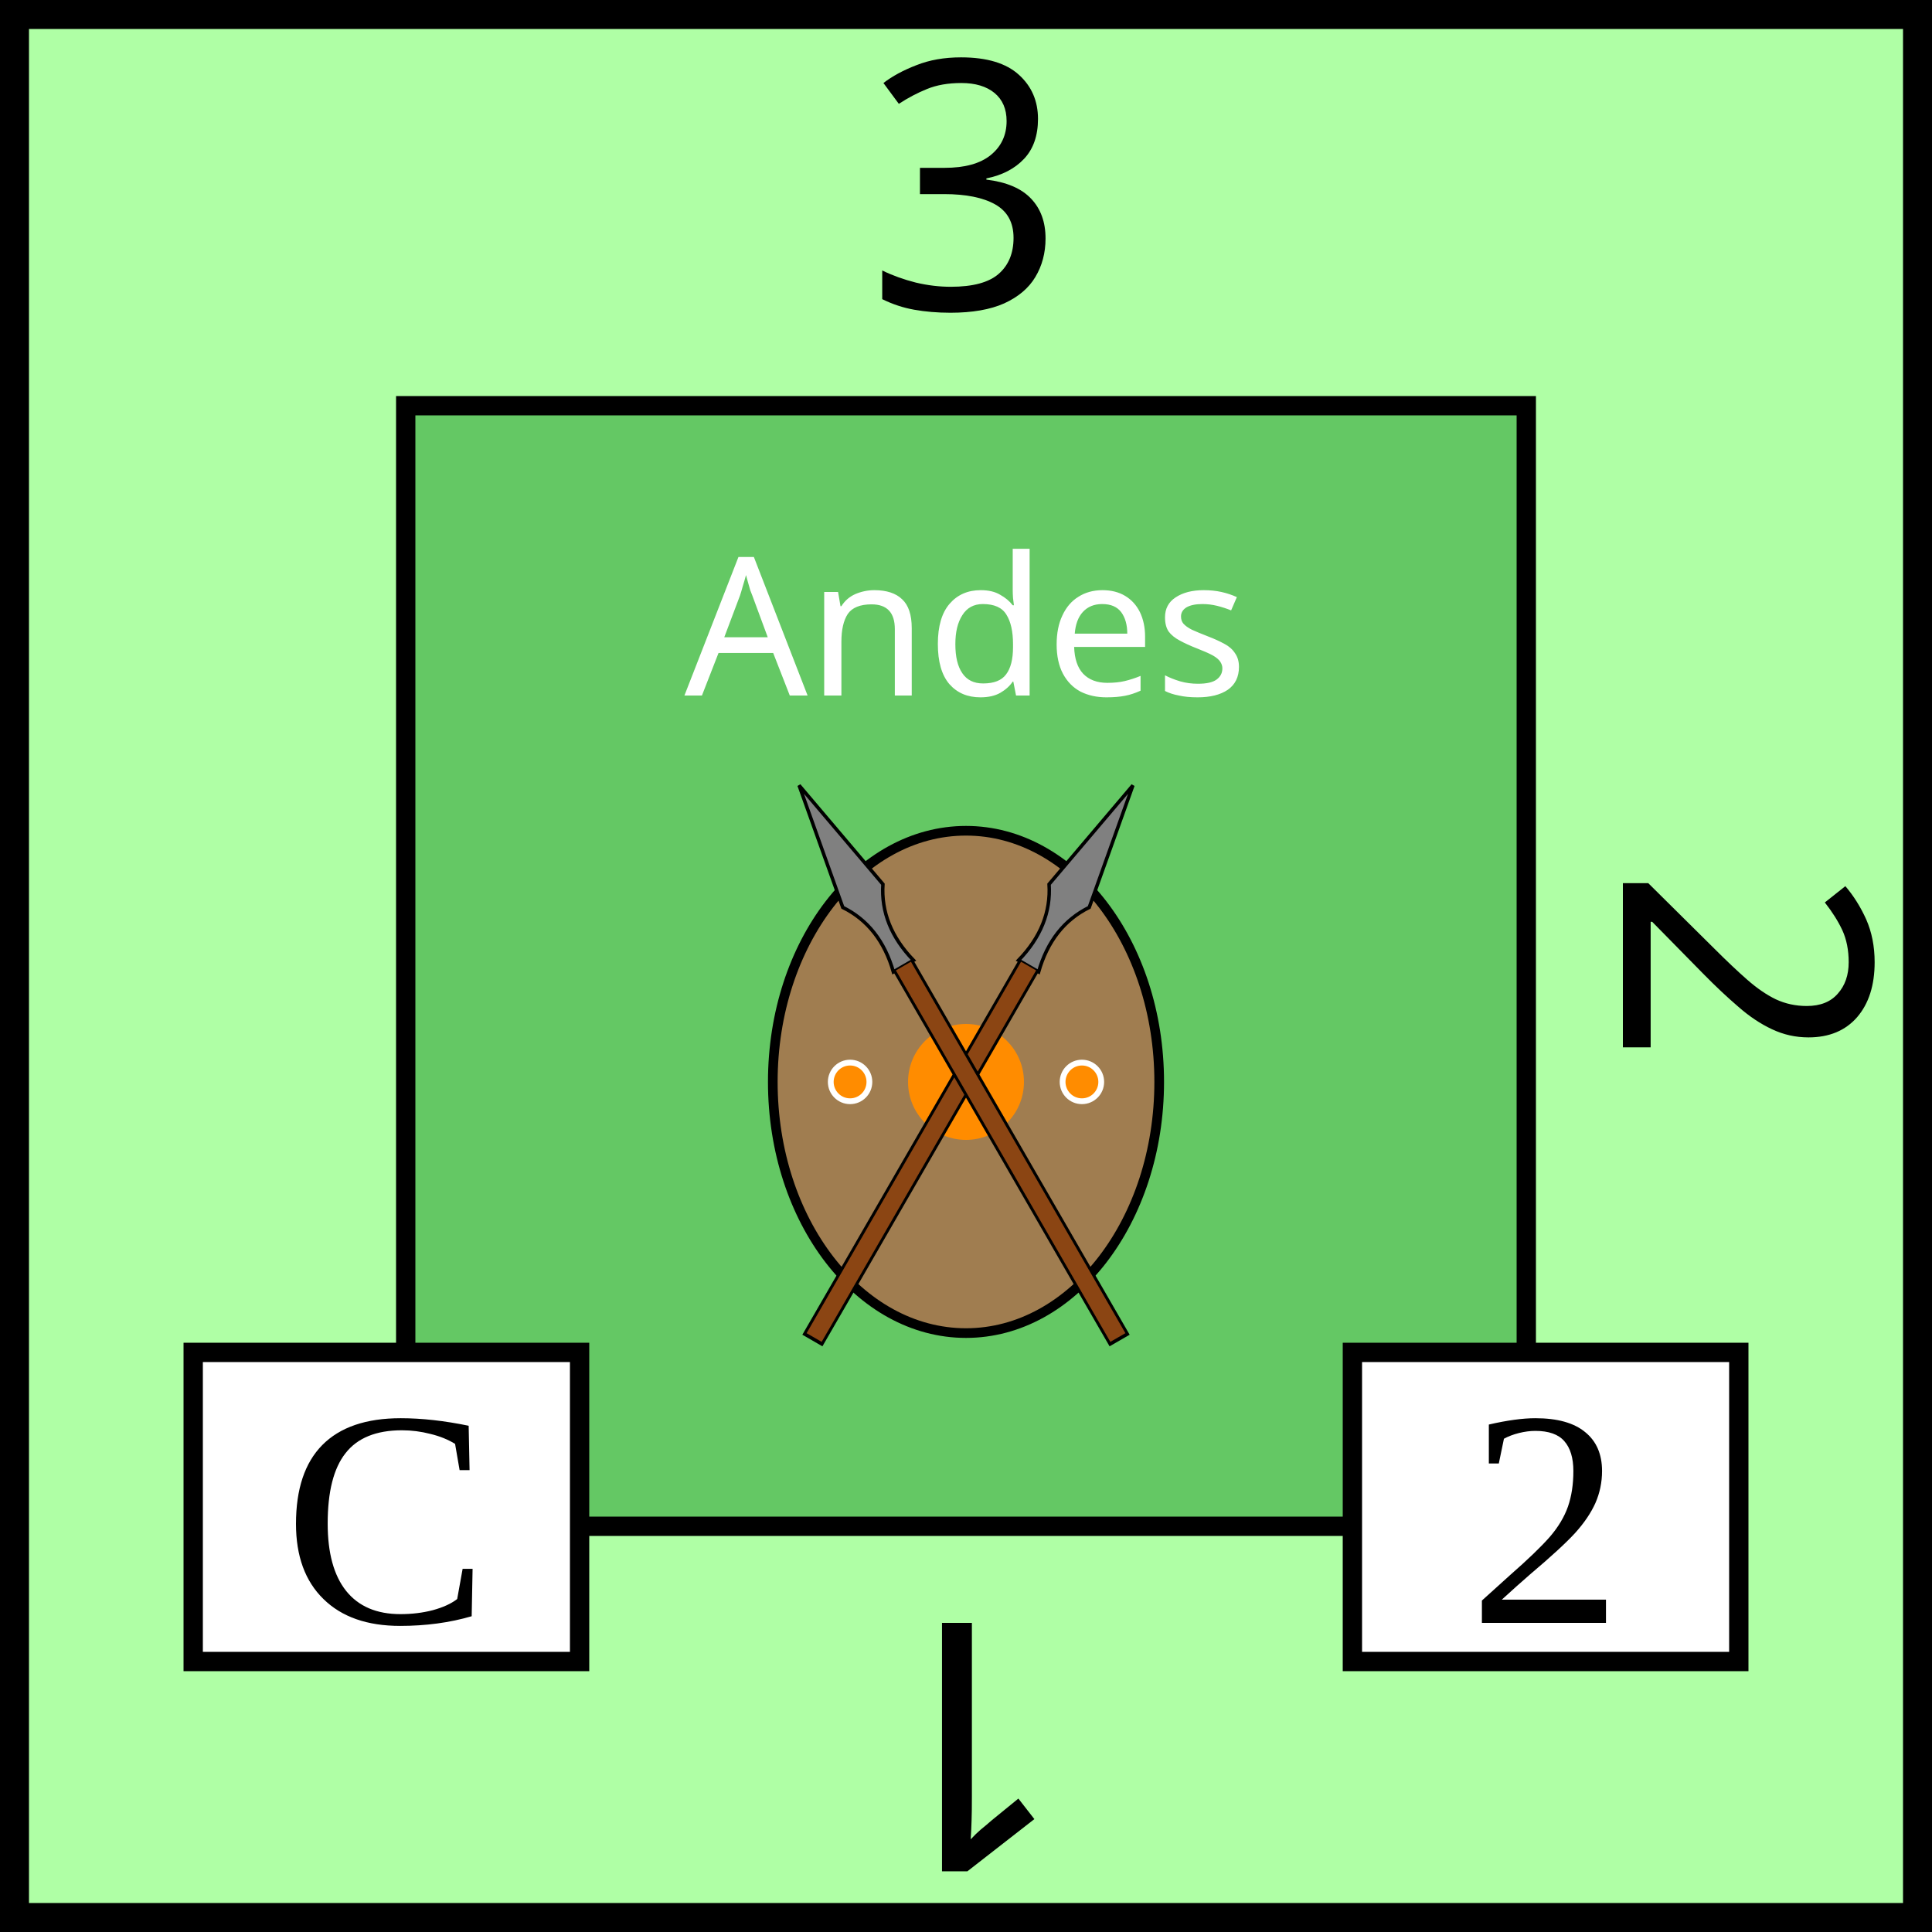
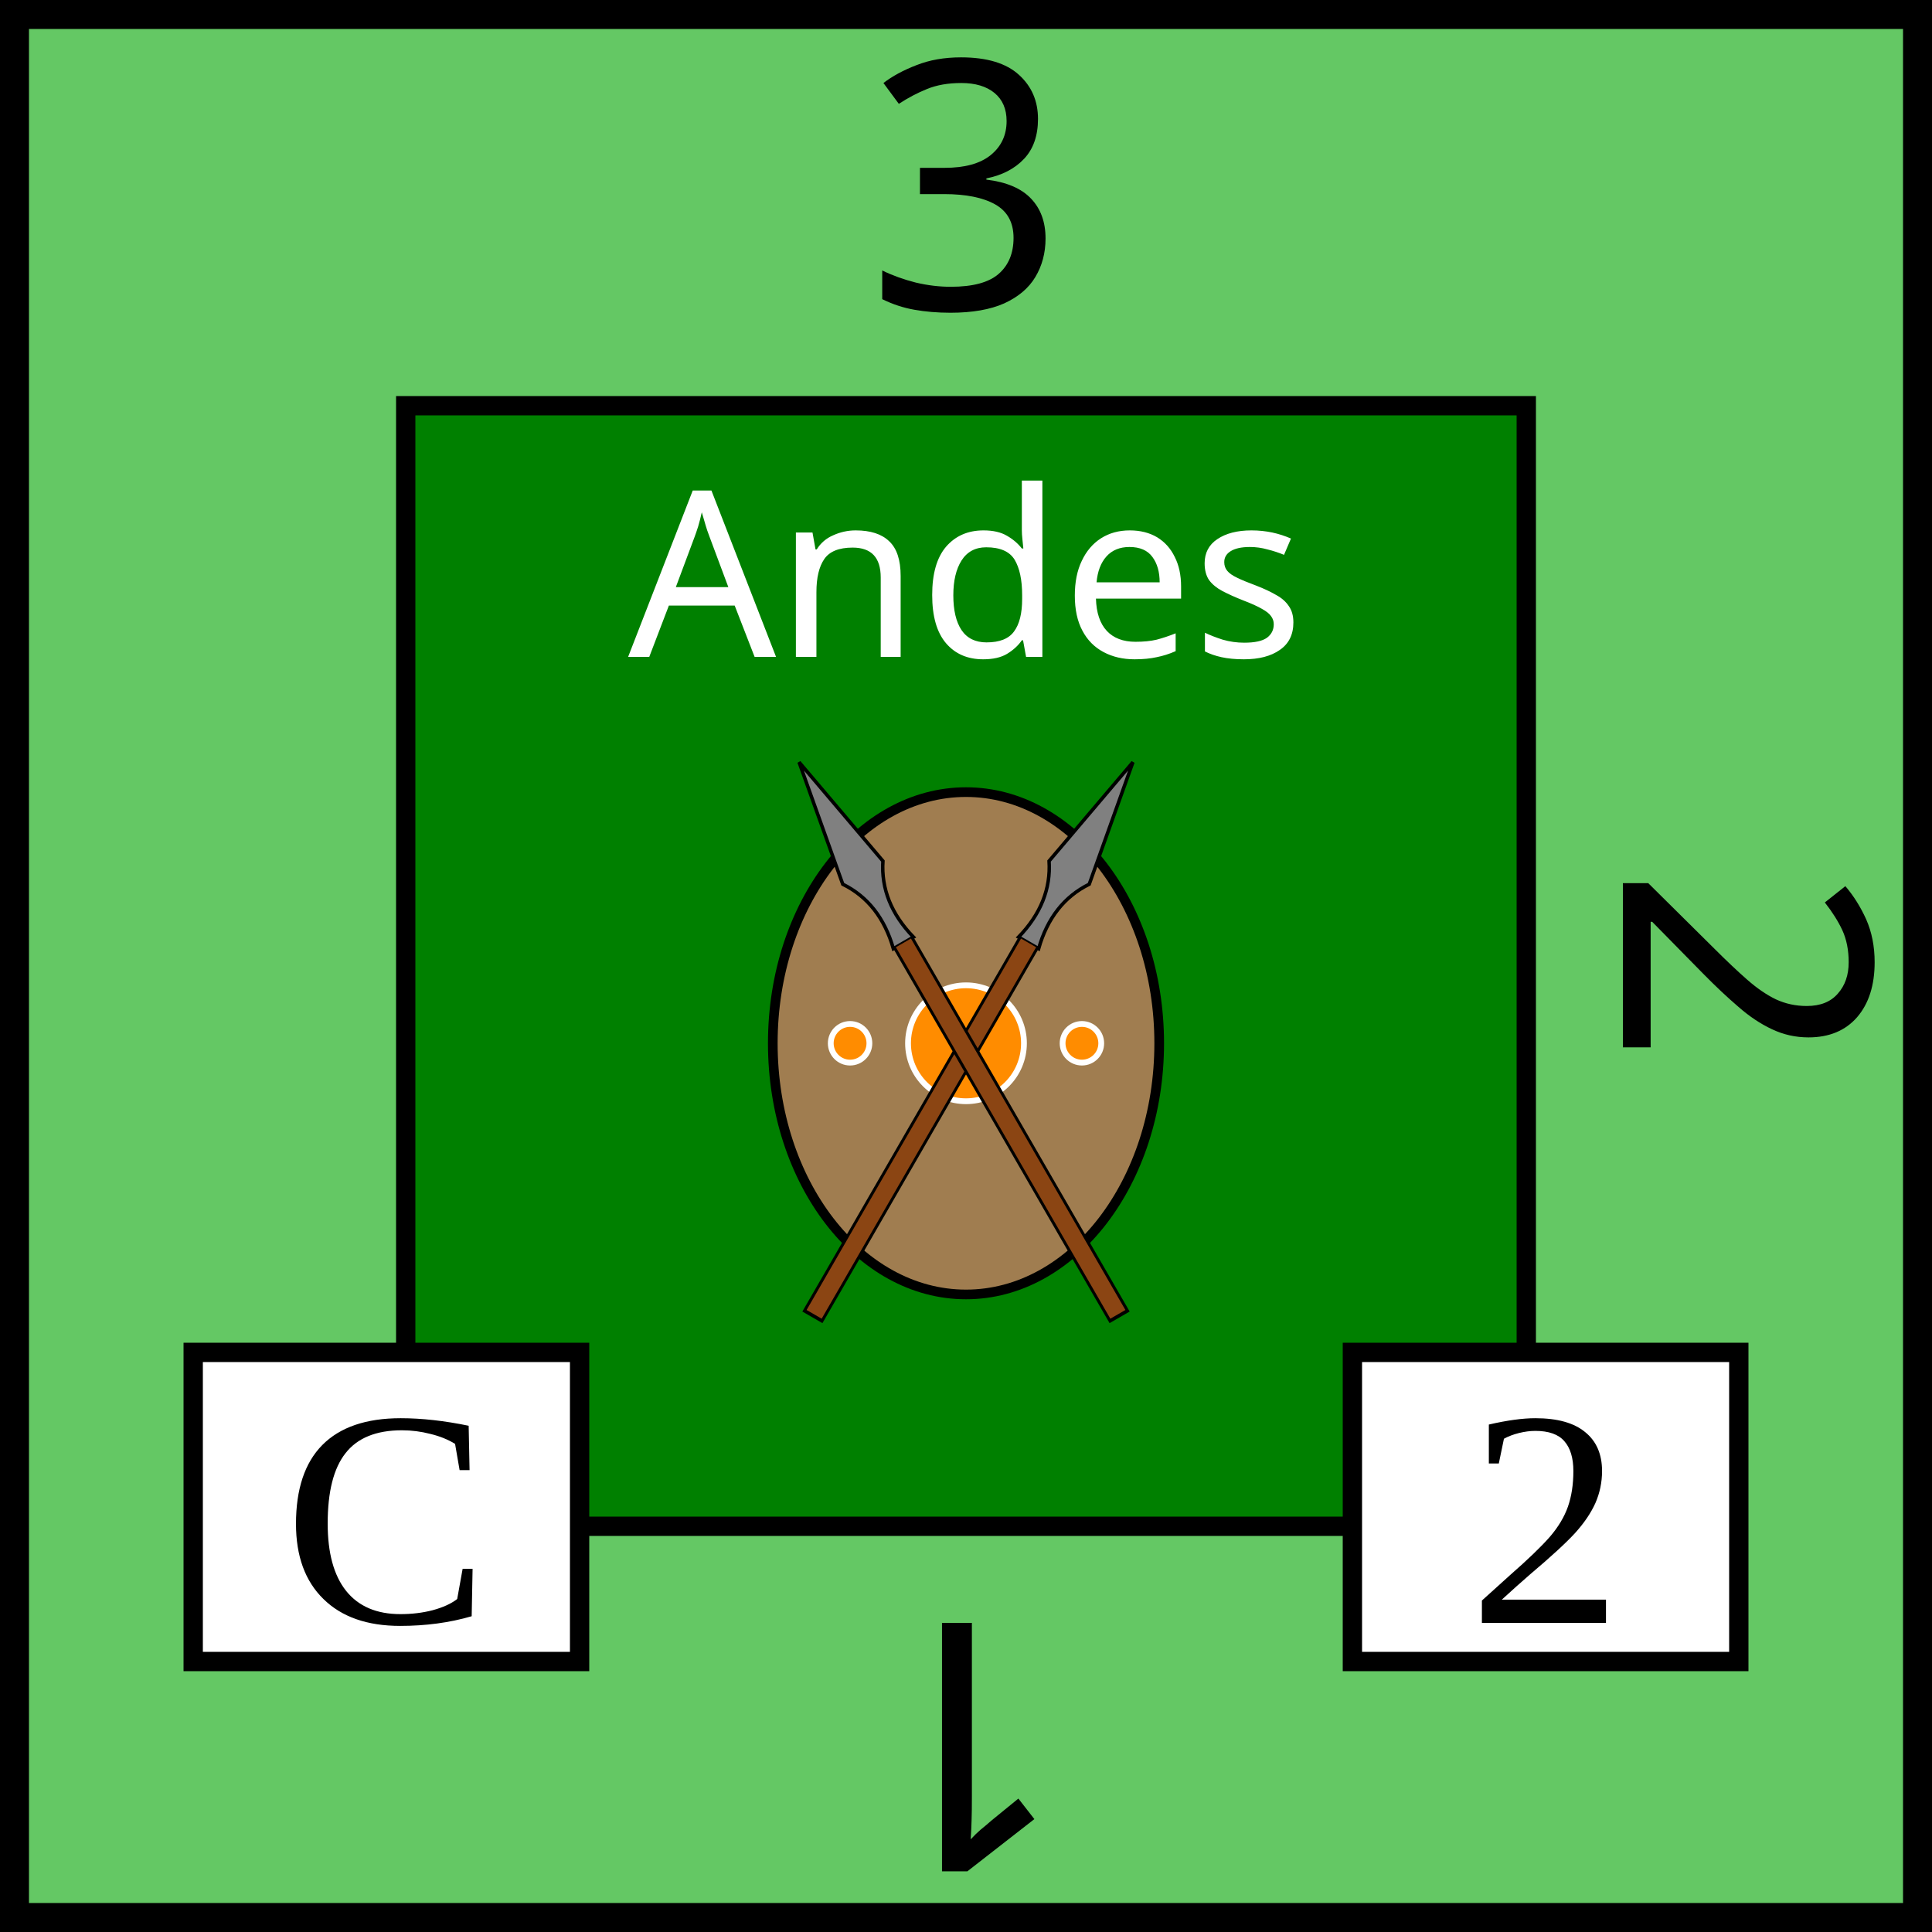
<svg xmlns="http://www.w3.org/2000/svg" viewBox="0 0 100 100" width="100" height="100">
-   <rect id="background" fill="rgb(175,255,165)" height="100" width="100" stroke="black" stroke-width="3" />
+   <rect id="background" fill="rgb(100,200,100)" height="100" width="100" stroke="black" stroke-width="3" />
  <g id="tribe" text-anchor="middle" font-size="12" font-family="Papyrus">
-     <rect x="21" y="21" width="58" height="58" fill="rgb(100,200,100)" stroke="black" />
-     <text x="50" y="36" fill="white" font-size="10">Andes</text>
-     <ellipse id="shield" cx="50" cy="56" rx="10" ry="13" fill="rgb(160,125,80)" stroke="black" stroke-width="0.5" />
-     <circle cx="50" cy="56" r="3" fill="darkorange" />
-     <circle cx="44" cy="56" r="1" fill="darkorange" stroke-width="0.3" stroke="white" />
-     <circle cx="56" cy="56" r="1" fill="darkorange" stroke-width="0.3" stroke="white" />
+     <rect x="21" y="21" width="58" height="58" fill="green" stroke="black" />
+     <text x="50" y="34" fill="white" font-size="12">Andes</text>
+     <ellipse id="shield" cx="50" cy="54" rx="10" ry="13" fill="rgb(160,125,80)" stroke="black" stroke-width="0.5" />
+     <circle cx="50" cy="54" r="3" fill="darkorange" stroke-width="0.3" stroke="white" />
+     <circle cx="44" cy="54" r="1" fill="darkorange" stroke-width="0.3" stroke="white" />
+     <circle cx="56" cy="54" r="1" fill="darkorange" stroke-width="0.3" stroke="white" />
  </g>
-   <g id="spear" transform="scale(0.6) translate(68, 44) rotate(30, 14, 47)">
+   <g id="spear" transform="scale(0.6) translate(68, 42) rotate(30, 14, 47)">
    <path d="           M 16 19           L 14 30           Q 16 33, 15 37           L 16 37           L 17 37           Q 16 33, 18 30           Z         " fill="grey" stroke="black" stroke-width="0.3" />
    <line x1="16" y1="74.3" x2="16" y2="37" stroke="black" stroke-width="2" />
    <line x1="16" y1="74" x2="16" y2="37" stroke="saddlebrown" stroke-width="1.5" />
  </g>
  <use href="#spear" transform="scale(-1,1) translate(-100,0)" />
  <g id="attributes" text-anchor="middle" font-size="16">
    <rect id="initiative" x="10" y="70" height="16" width="20" fill="white" stroke="black" />
    <text x="20" y="84">C</text>
    <rect id="firepower" x="70" y="70" height="16" width="20" fill="white" stroke="black" />
    <text x="80" y="84">2</text>
  </g>
  <g id="strength" text-anchor="middle" font-family="Papyrus" font-size="18">
    <text x="50" y="16">3</text>
    <text x="50" y="16" transform="rotate(90,50,50)">2</text>
    <text x="50" y="16" transform="rotate(180,50,50)">1</text>
  </g>
</svg>
